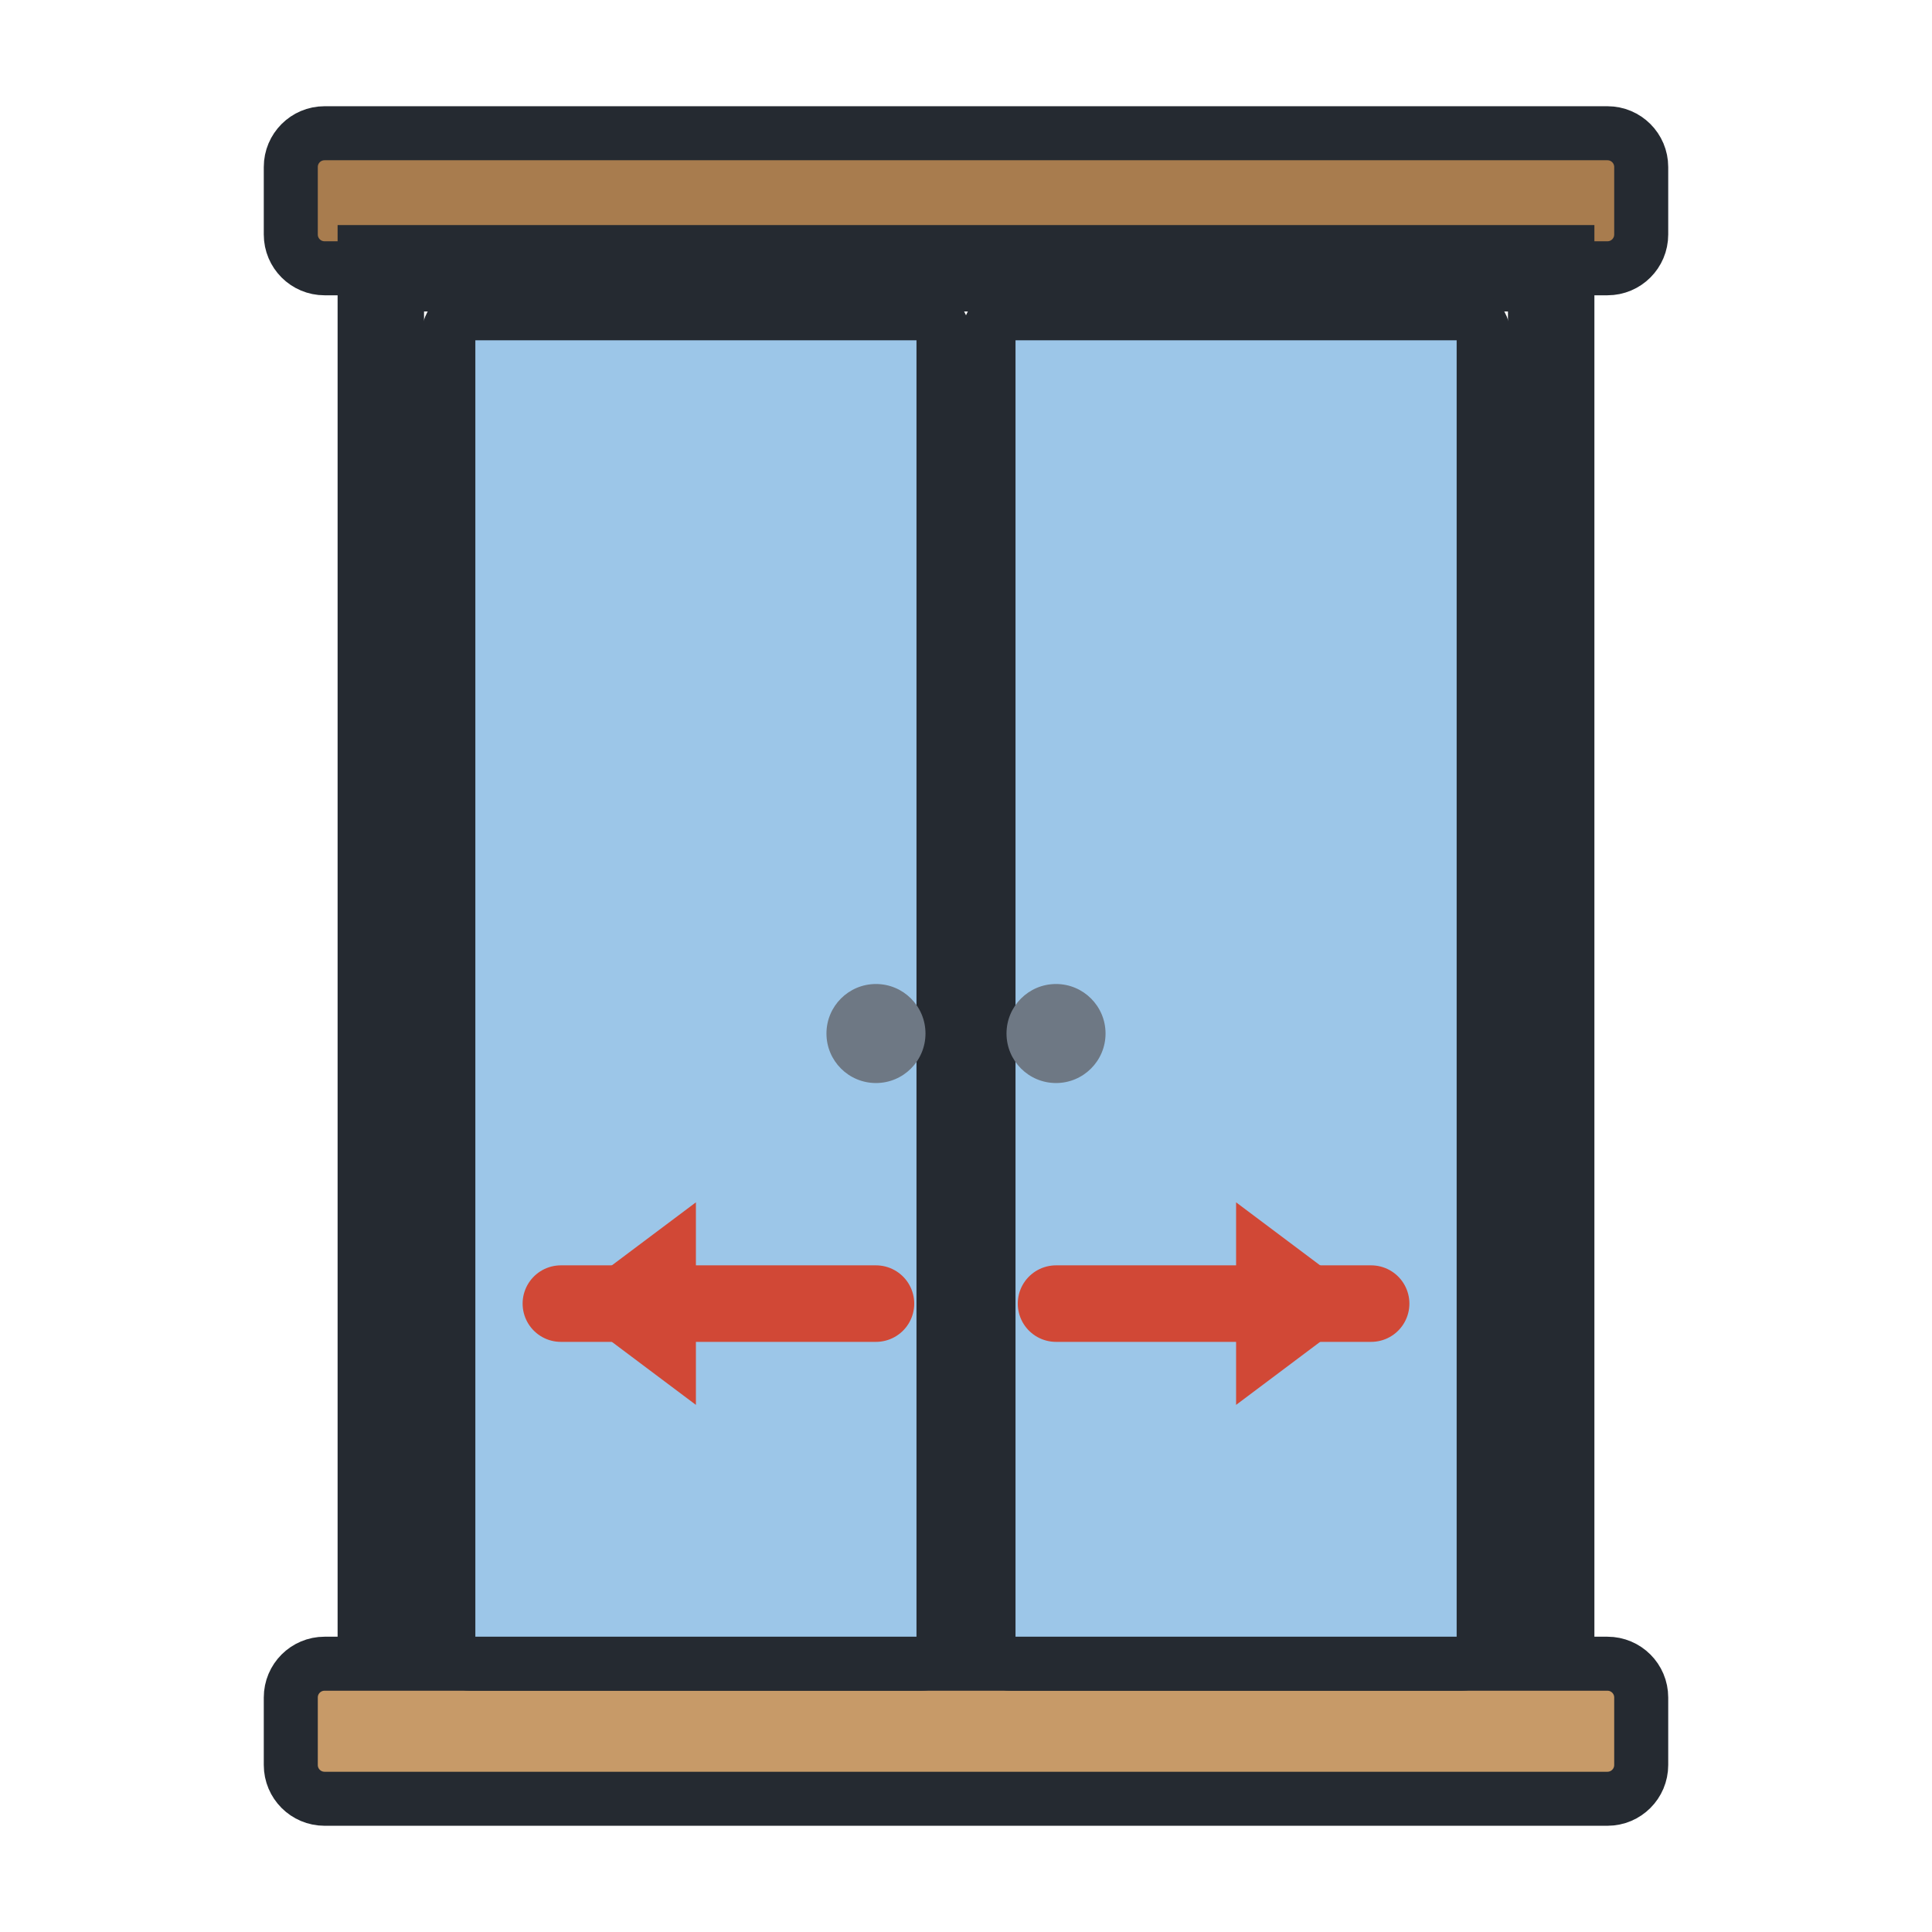
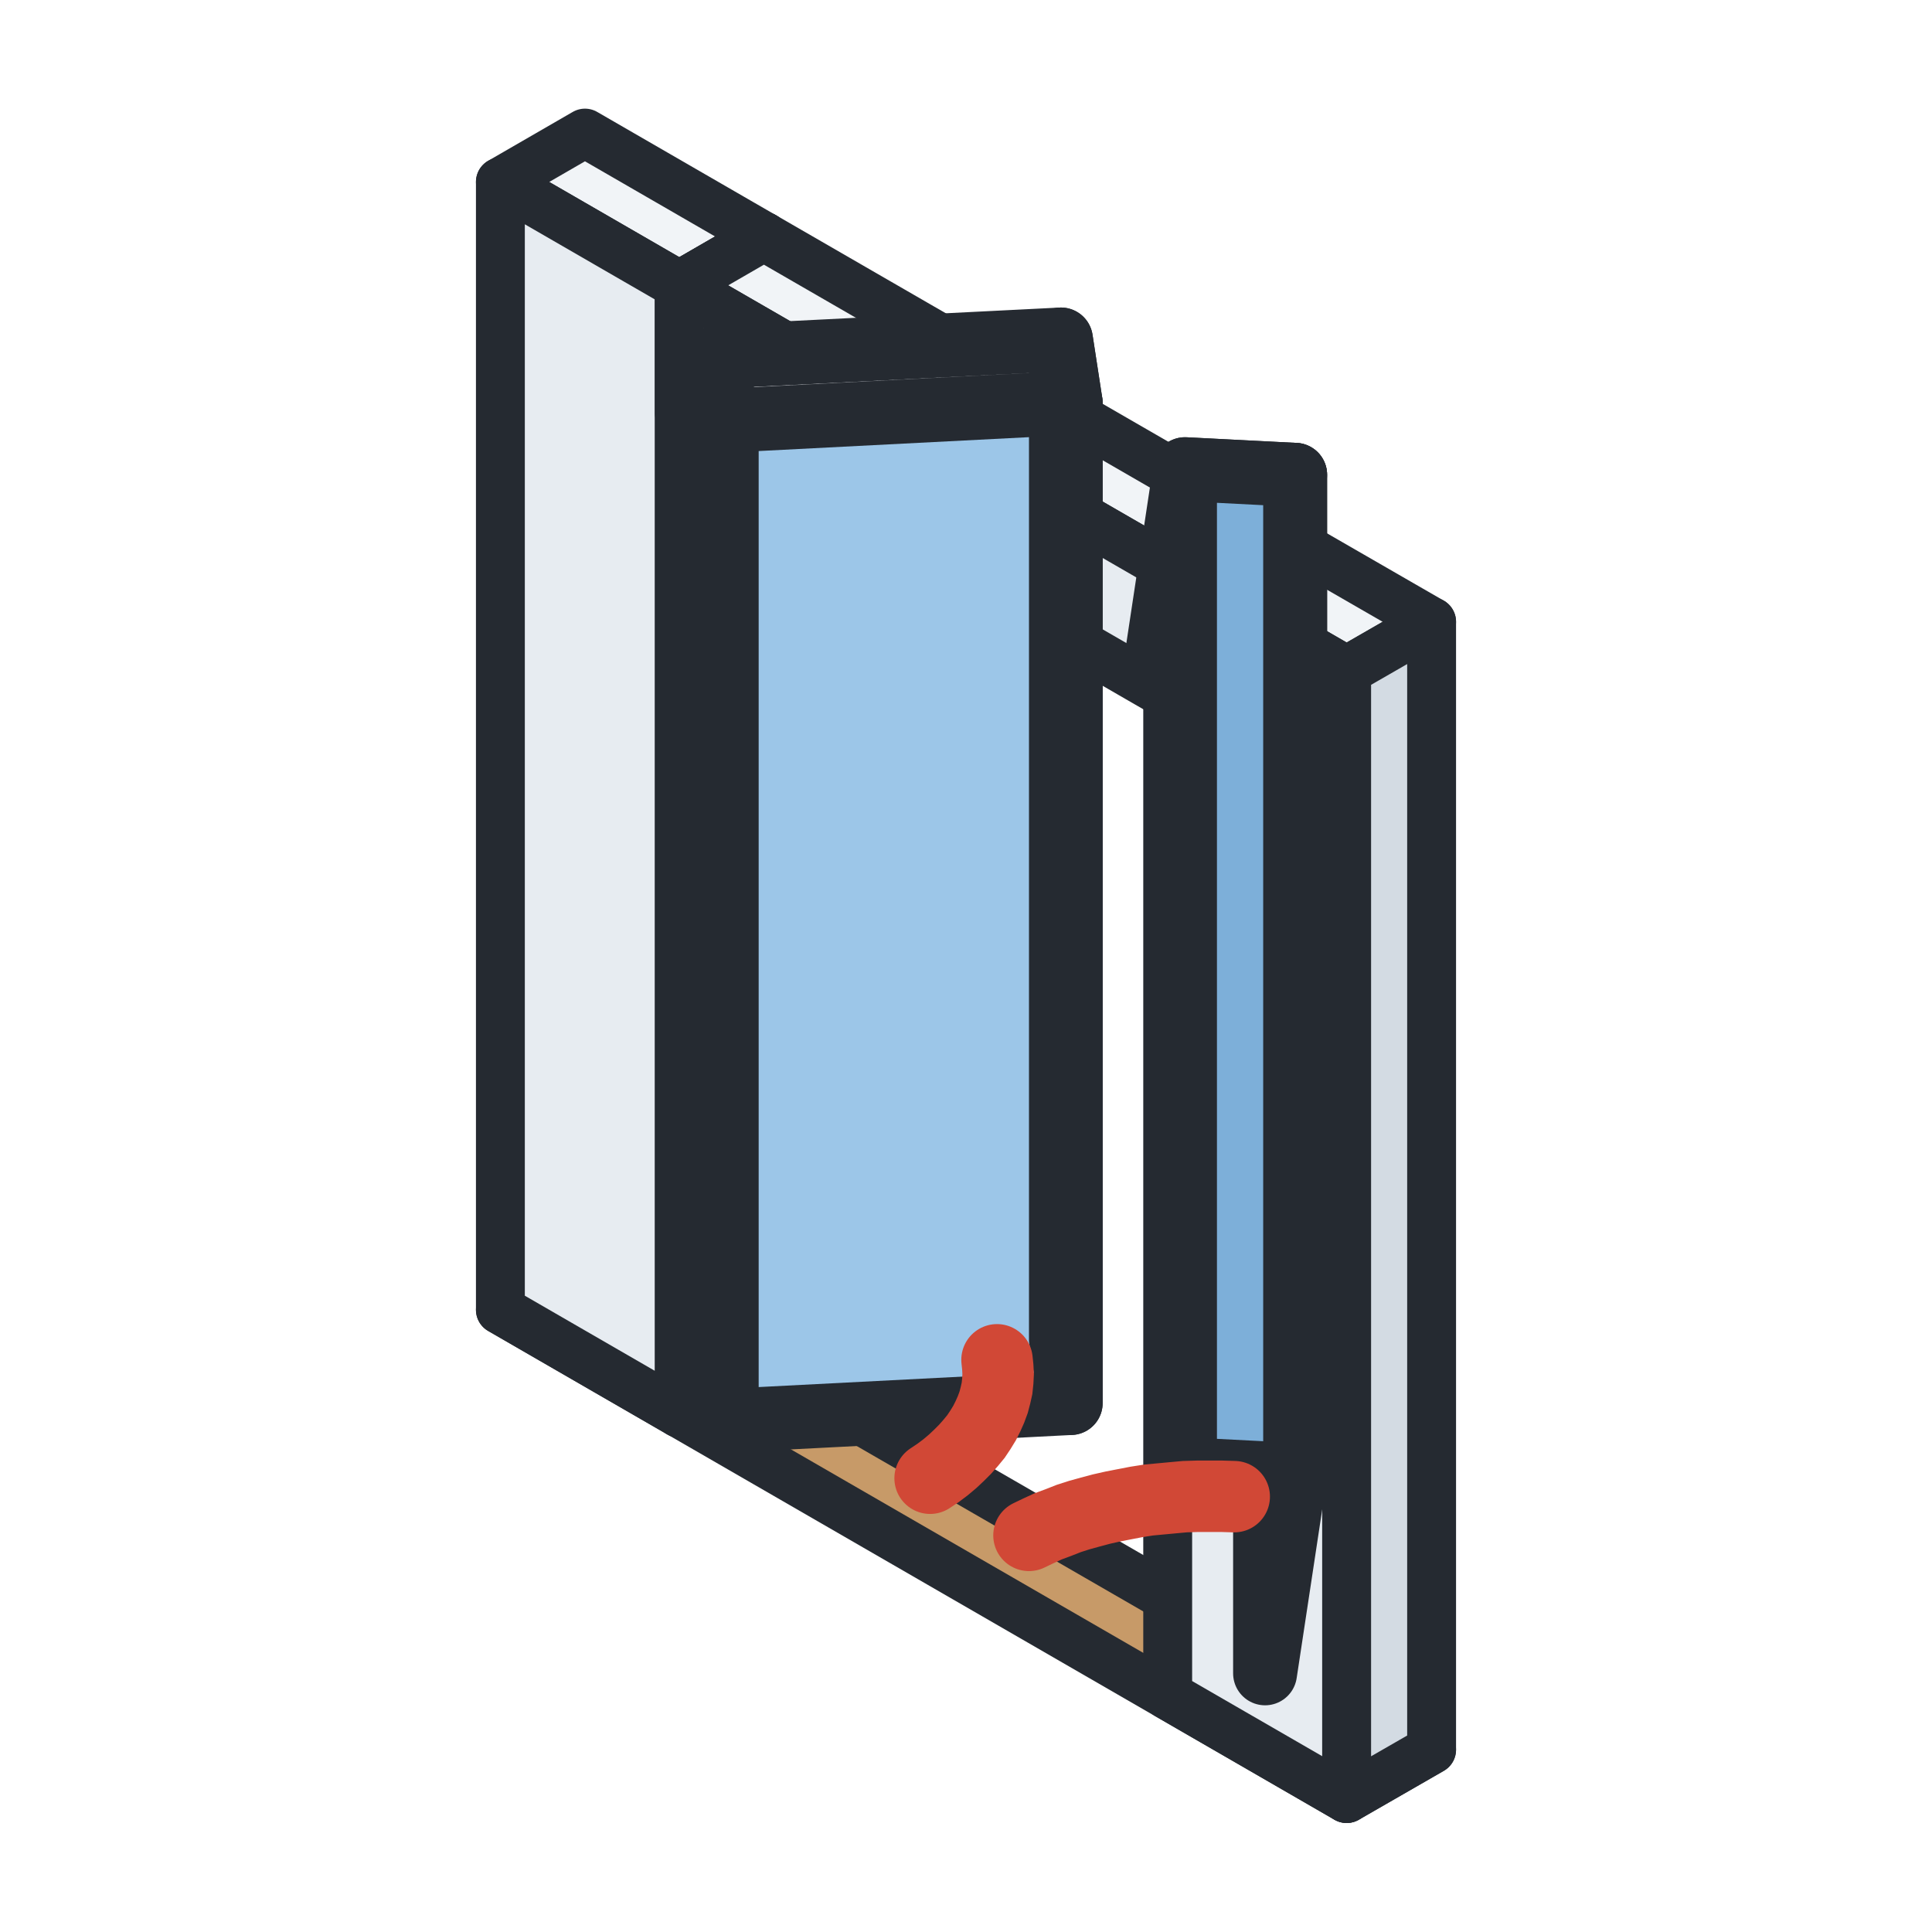
- <svg xmlns="http://www.w3.org/2000/svg" viewBox="-42.92 -43.92 85.84 85.84">
-   <rect x="-30" y="-38" width="60" height="6" rx="1.5" fill="#A87C4E" stroke="#252A31" stroke-width="2.4" />
-   <path d="M -26 32 L -26 -32 L 26 -32 L 26 32" fill="none" stroke="#252A31" stroke-width="3.84" stroke-linecap="square" />
-   <rect x="-30" y="30" width="60" height="6" rx="1.5" fill="#C79A68" stroke="#252A31" stroke-width="2.4" />
-   <rect x="-23" y="-30" width="22" height="60" rx="1" fill="#9CC6E8" stroke="#252A31" stroke-width="2.4" />
-   <circle cx="-4" cy="2" r="2.2" fill="#6E7884" />
-   <rect x="1" y="-30" width="22" height="60" rx="1" fill="#9CC6E8" stroke="#252A31" stroke-width="2.4" />
-   <circle cx="4" cy="2" r="2.2" fill="#6E7884" />
-   <path d="M -4 14 L -18 14" stroke="#D14836" stroke-width="3.4" stroke-linecap="round" />
-   <path d="M -18 14 L -12 9.5 L -12 18.5 Z" fill="#D14836" />
-   <path d="M 4 14 L 18 14" stroke="#D14836" stroke-width="3.4" stroke-linecap="round" />
-   <path d="M 18 14 L 12 9.5 L 12 18.5 Z" fill="#D14836" />
+ <svg xmlns="http://www.w3.org/2000/svg" viewBox="-15.56 -33.54 51.39 51.39">
+   <polygon points="0.00,0.00 22.52,13.00 20.26,14.30 -2.25,1.30" fill="#C79A68" stroke="#252A31" stroke-width="1.3" stroke-linejoin="round" />
+   <polygon points="-2.25,-28.70 2.51,-25.95 4.76,-27.25 0.00,-30.00" fill="#F1F4F7" stroke="#252A31" stroke-width="1.3" stroke-linejoin="round" />
+   <polygon points="-2.25,1.30 2.51,4.05 2.51,-25.95 -2.25,-28.70" fill="#E7ECF1" stroke="#252A31" stroke-width="1.3" stroke-linejoin="round" />
+   <polygon points="2.51,4.05 4.76,2.75 4.76,-27.25 2.51,-25.95" fill="#D3DBE3" stroke="#252A31" stroke-width="1.3" stroke-linejoin="round" />
+   <polygon points="15.50,-18.45 20.26,-15.70 22.52,-17.00 17.75,-19.75" fill="#F1F4F7" stroke="#252A31" stroke-width="1.3" stroke-linejoin="round" />
+   <polygon points="15.50,11.55 20.26,14.30 20.26,-15.70 15.50,-18.45" fill="#E7ECF1" stroke="#252A31" stroke-width="1.3" stroke-linejoin="round" />
+   <polygon points="20.26,14.30 22.52,13.00 22.52,-17.00 20.26,-15.70" fill="#D3DBE3" stroke="#252A31" stroke-width="1.3" stroke-linejoin="round" />
+   <polygon points="2.51,-25.95 15.50,-18.45 17.75,-19.75 4.76,-27.25" fill="#F1F4F7" stroke="#252A31" stroke-width="1.3" stroke-linejoin="round" />
+   <polygon points="2.51,-22.55 15.50,-15.05 15.50,-18.45 2.51,-25.95" fill="#E7ECF1" stroke="#252A31" stroke-width="1.3" stroke-linejoin="round" />
+   <polygon points="15.50,-15.05 17.75,-16.35 17.75,-19.75 15.50,-18.45" fill="#D3DBE3" stroke="#252A31" stroke-width="1.3" stroke-linejoin="round" />
+   <polygon points="3.77,-22.35 12.92,-22.82 12.66,-24.51 3.51,-24.05" fill="#EEF1F5" stroke="#252A31" stroke-width="1.7" stroke-linejoin="round" />
+   <polygon points="3.77,4.25 12.92,3.78 12.92,-22.82 3.77,-22.35" fill="#9CC6E8" stroke="#252A31" stroke-width="1.7" stroke-linejoin="round" />
+   <polygon points="12.92,3.78 12.66,2.09 12.66,-24.51 12.92,-22.82" fill="#7DAFD9" stroke="#252A31" stroke-width="1.7" stroke-linejoin="round" />
+   <polygon points="18.09,-15.63 18.89,-20.91 15.96,-21.06 15.16,-15.77" fill="#EEF1F5" stroke="#252A31" stroke-width="1.7" stroke-linejoin="round" />
+   <polygon points="18.09,10.97 18.89,5.69 18.89,-20.91 18.09,-15.63" fill="#9CC6E8" stroke="#252A31" stroke-width="1.7" stroke-linejoin="round" />
+   <polygon points="18.89,5.69 15.96,5.54 15.96,-21.06 18.89,-20.91" fill="#7DAFD9" stroke="#252A31" stroke-width="1.7" stroke-linejoin="round" />
+   <path d="M 10.96 2.63 L 10.98 2.82 L 10.99 3.01 L 10.98 3.20 L 10.96 3.39 L 10.92 3.57 L 10.87 3.76 L 10.80 3.95 L 10.72 4.13 L 10.63 4.31 L 10.52 4.49 L 10.40 4.67 L 10.26 4.84 L 10.11 5.01 L 9.95 5.17 L 9.78 5.33 L 9.59 5.49 L 9.39 5.64 L 9.18 5.78" fill="none" stroke="#D14836" stroke-width="1.9" stroke-linecap="round" />
+   <path d="M 9.18 5.78 L 9.48 4.79 L 10.77 5.19 Z" fill="#D14836" />
+   <path d="M 17.27 6.27 L 16.94 6.26 L 16.61 6.26 L 16.29 6.26 L 15.96 6.27 L 15.63 6.30 L 15.31 6.33 L 14.99 6.36 L 14.67 6.41 L 14.36 6.47 L 14.05 6.53 L 13.74 6.60 L 13.44 6.68 L 13.15 6.76 L 12.87 6.85 L 12.59 6.96 L 12.32 7.06 L 12.06 7.18 L 11.81 7.30" fill="none" stroke="#D14836" stroke-width="1.9" stroke-linecap="round" />
+   <path d="M 11.81 7.30 L 13.52 7.13 L 12.83 6.38 Z" fill="#D14836" />
</svg>
